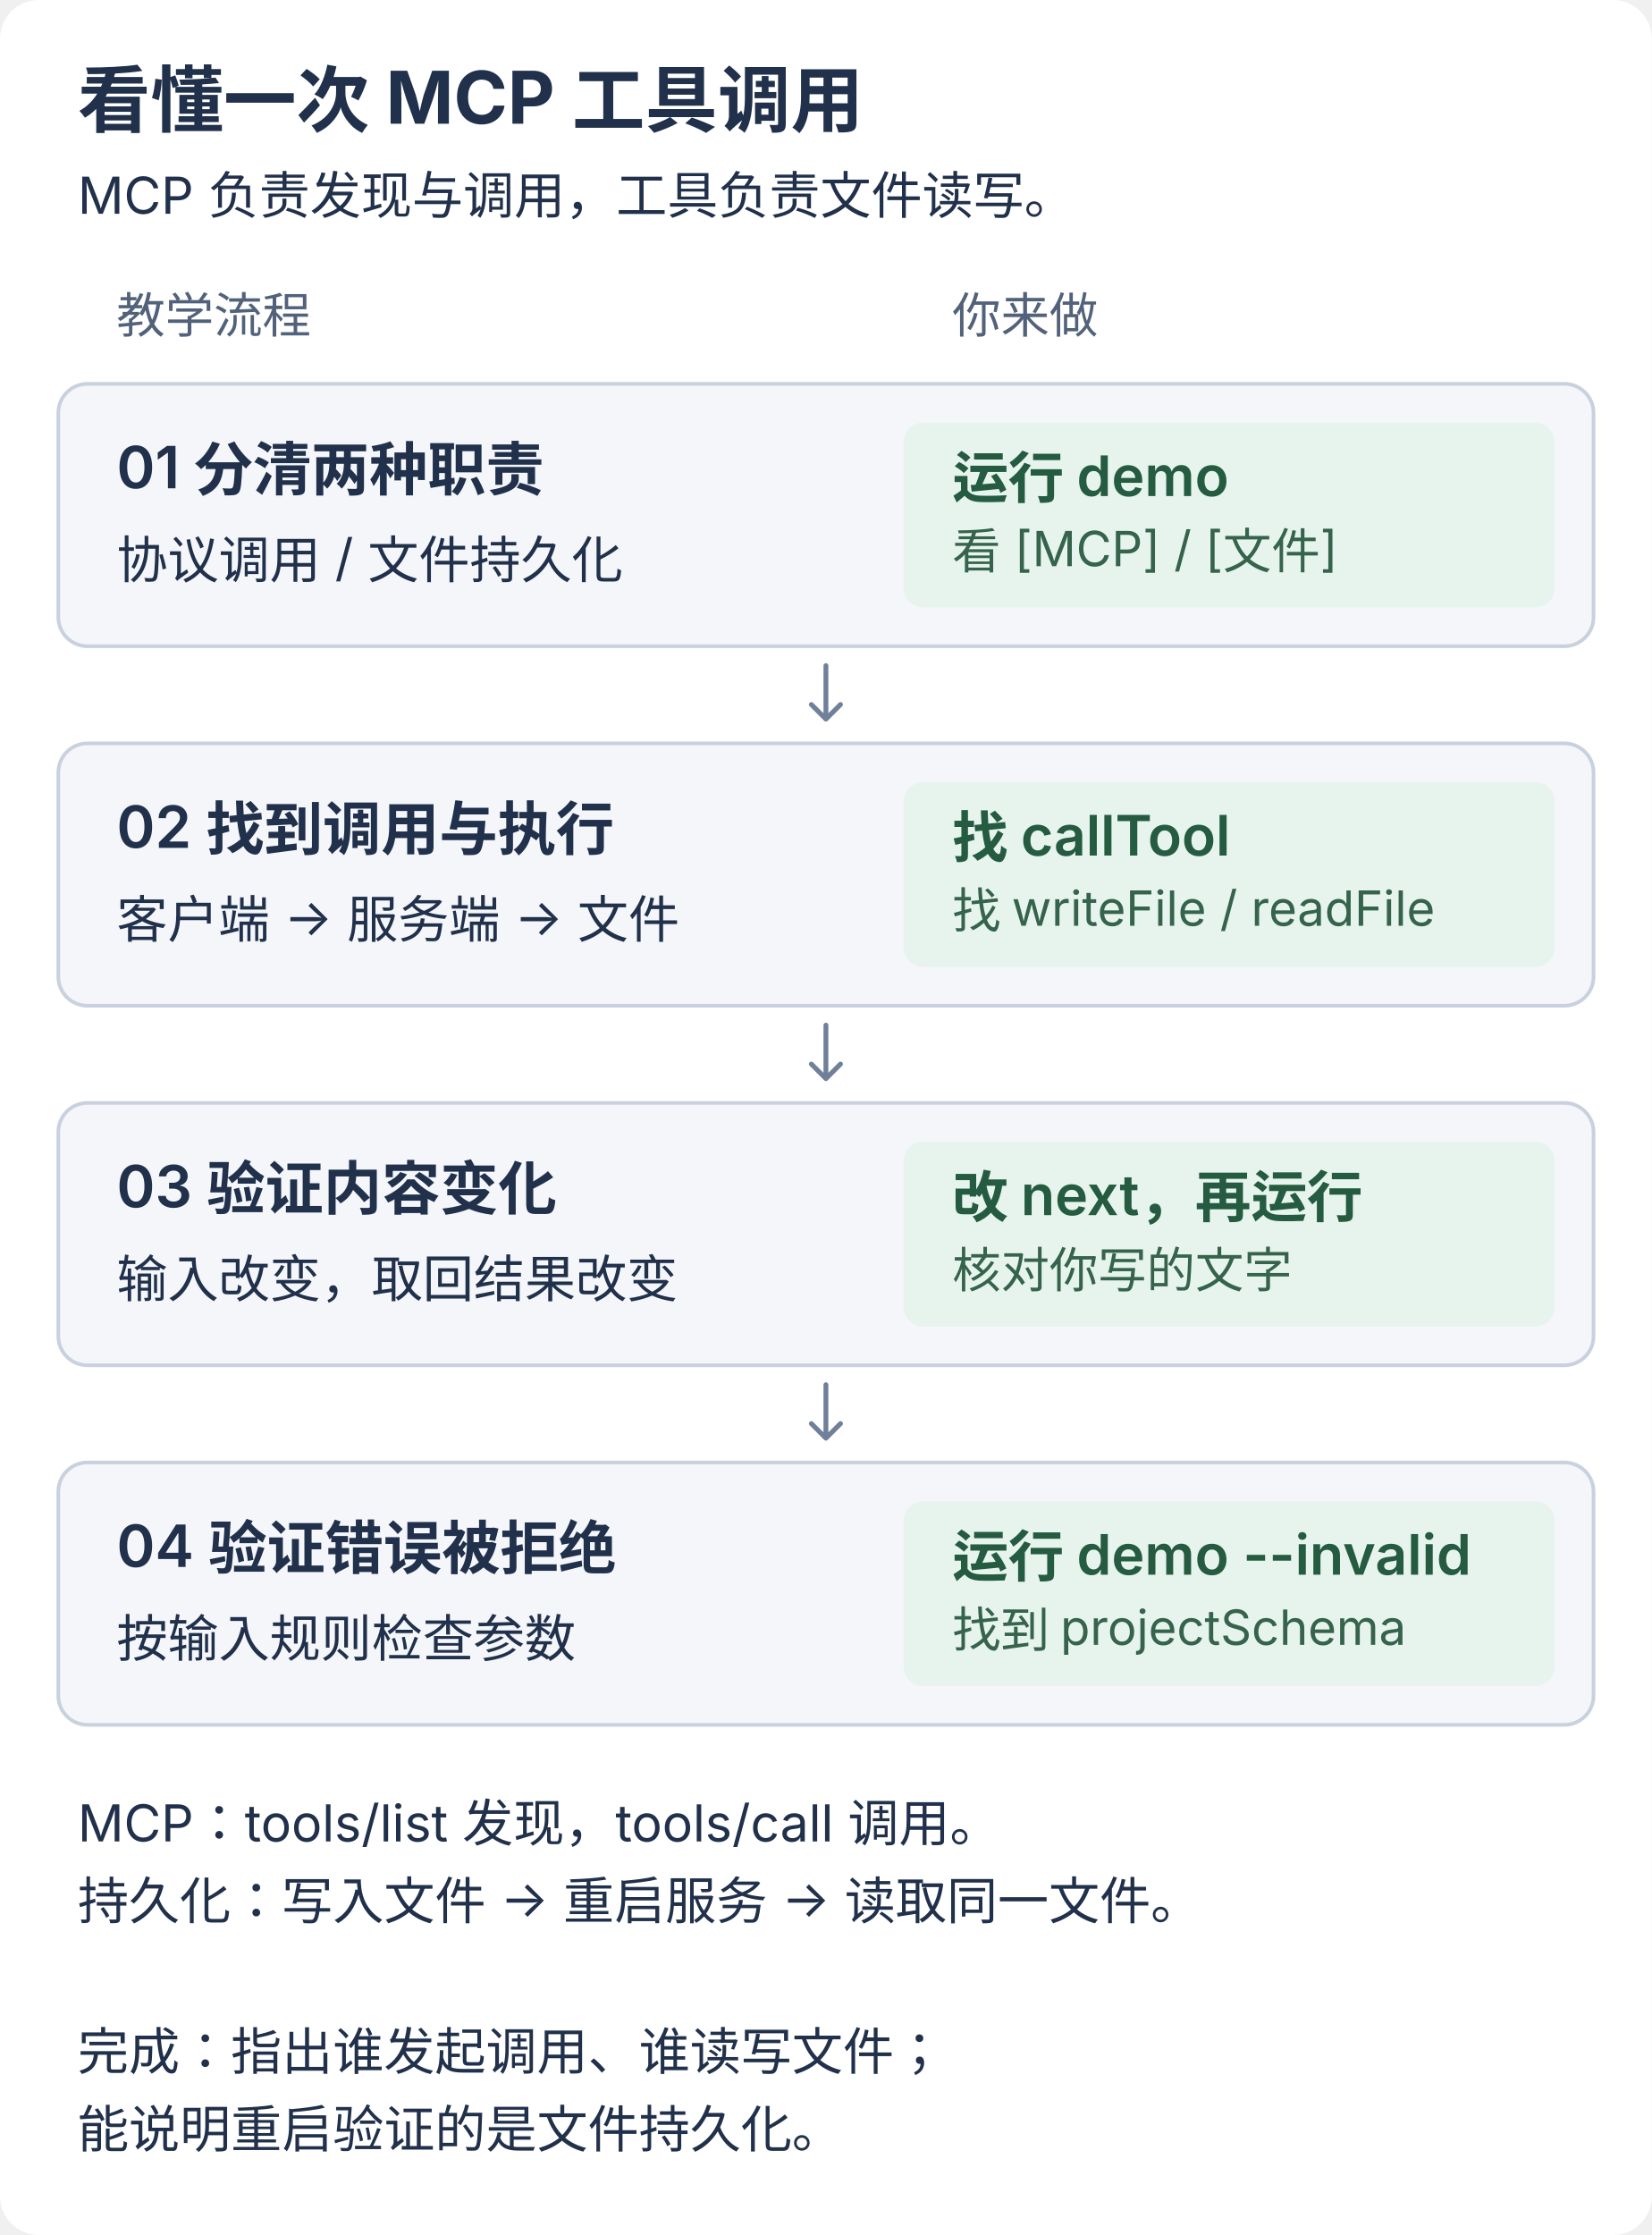
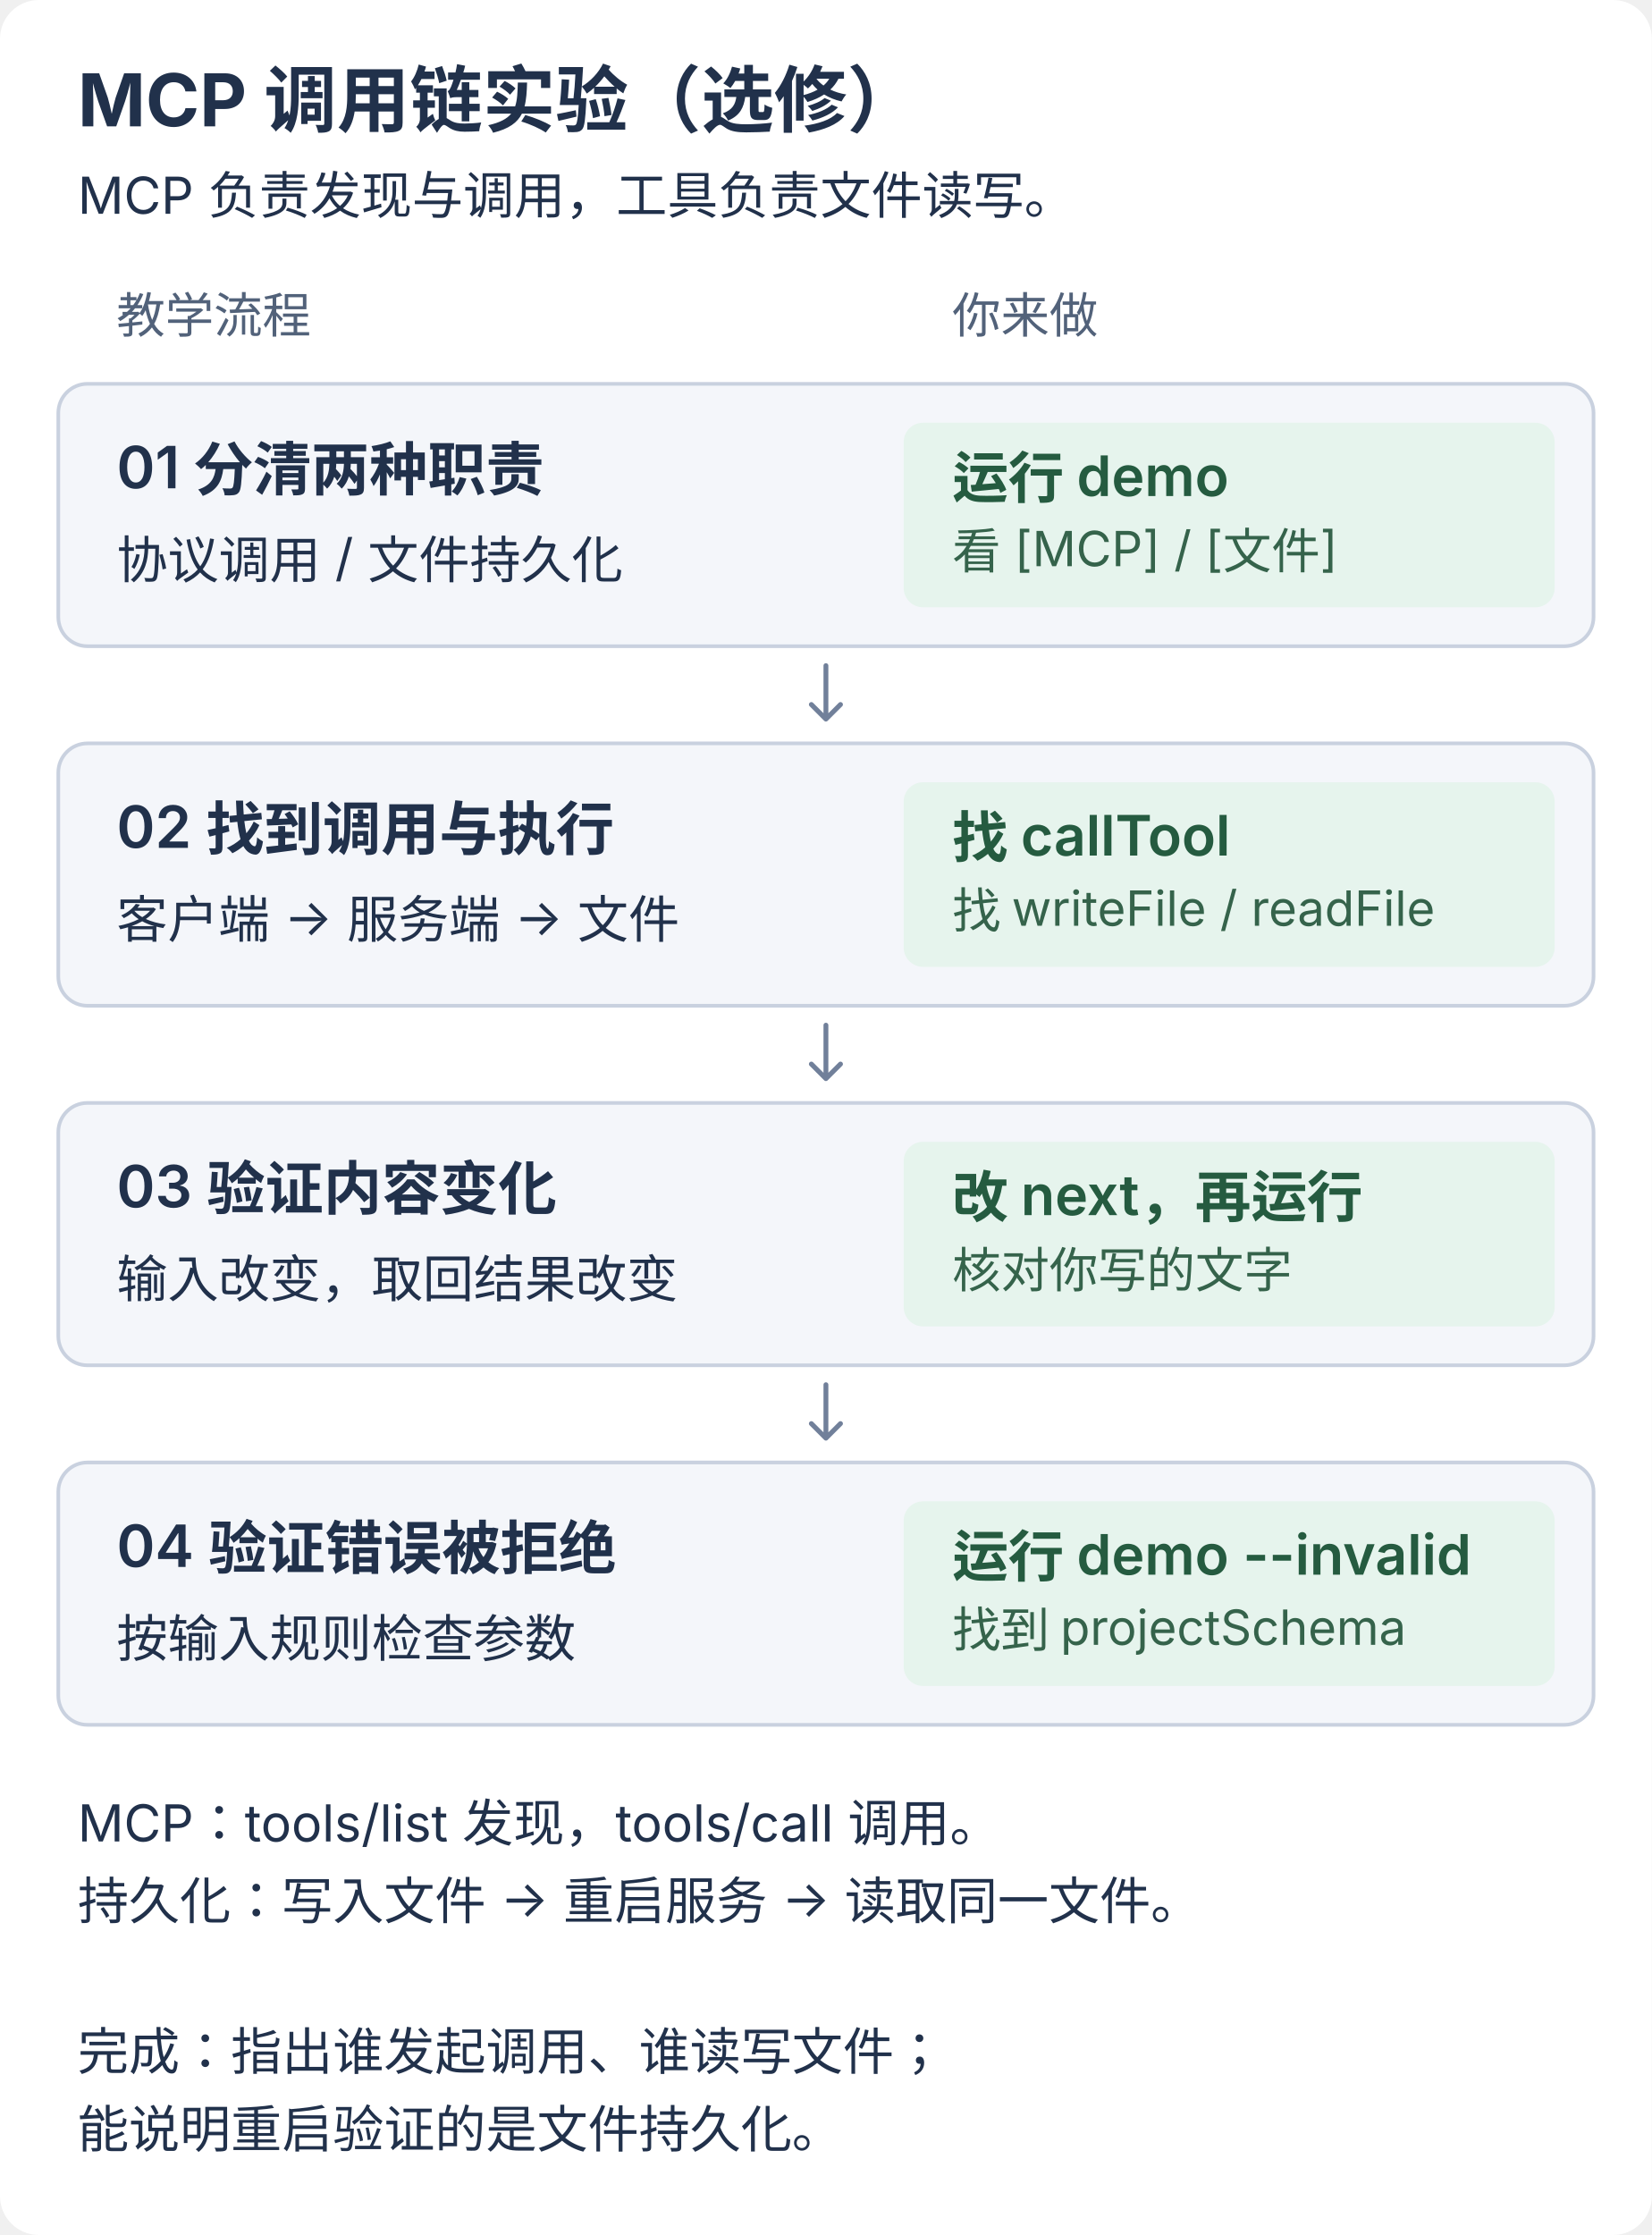
<svg xmlns="http://www.w3.org/2000/svg" width="680" height="920" viewBox="0 0 680 920" role="img" aria-labelledby="title desc">
  <style>
    .canvas { fill: #ffffff; }
    .step { fill: #f4f6fa; stroke: #c9d1df; stroke-width: 1.5; }
    .action { fill: #e6f4ed; }
    text { font-family: -apple-system, BlinkMacSystemFont, 'PingFang SC', 'Microsoft YaHei', sans-serif; fill: #21314b; }
    .title { font-size: 30px; font-weight: 650; }
    .label { font-size: 20px; fill: #52627a; }
    .heading { font-size: 24px; font-weight: 600; }
    .body { font-size: 21px; }
    .action-title { font-size: 23px; font-weight: 600; fill: #255b40; }
    .action-note { font-size: 20px; fill: #35634b; }
    .arrow { fill: none; stroke: #71809a; stroke-width: 2; stroke-linecap: round; stroke-linejoin: round; }
  </style>
  <rect class="canvas" width="680" height="920" rx="16" />
-   <text class="title" x="32" y="52">看懂一次 MCP 工具调用</text>
+   <text class="title" x="32" y="52">MCP 调用链实验（选修）</text>
  <text class="body" x="32" y="88">MCP 负责发现与调用，工具负责文件读写。</text>
  <text class="label" x="48" y="137">教学流程</text>
  <text class="label" x="392" y="137">你来做</text>
  <rect class="step" x="24" y="158" width="632" height="108" rx="12" />
  <text class="heading" x="48" y="201">01  分清两种职责</text>
  <text class="body" x="48" y="238">协议调用 / 文件持久化</text>
  <rect class="action" x="372" y="174" width="268" height="76" rx="8" />
  <text class="action-title" x="392" y="205">运行 demo</text>
  <text class="action-note" x="392" y="234">看 [MCP] / [文件]</text>
  <path class="arrow" d="M340 274 V296 M334 290 L340 296 L346 290" />
  <rect class="step" x="24" y="306" width="632" height="108" rx="12" />
  <text class="heading" x="48" y="349">02  找到调用与执行</text>
  <text class="body" x="48" y="386">客户端 → 服务端 → 文件</text>
  <rect class="action" x="372" y="322" width="268" height="76" rx="8" />
  <text class="action-title" x="392" y="353">找 callTool</text>
  <text class="action-note" x="392" y="382">找 writeFile / readFile</text>
  <path class="arrow" d="M340 422 V444 M334 438 L340 444 L346 438" />
  <rect class="step" x="24" y="454" width="632" height="108" rx="12" />
  <text class="heading" x="48" y="497">03  验证内容变化</text>
  <text class="body" x="48" y="534">输入改变，取回结果改变</text>
  <rect class="action" x="372" y="470" width="268" height="76" rx="8" />
  <text class="action-title" x="392" y="501">改 next，再运行</text>
  <text class="action-note" x="392" y="530">核对你写的文字</text>
  <path class="arrow" d="M340 570 V592 M334 586 L340 592 L346 586" />
  <rect class="step" x="24" y="602" width="632" height="108" rx="12" />
  <text class="heading" x="48" y="645">04  验证错误被拒绝</text>
  <text class="body" x="48" y="682">按输入规则检查参数</text>
  <rect class="action" x="372" y="618" width="268" height="76" rx="8" />
  <text class="action-title" x="392" y="649">运行 demo --invalid</text>
  <text class="action-note" x="392" y="678">找到 projectSchema</text>
  <text class="body" x="32" y="758">MCP：tools/list 发现，tools/call 调用。</text>
  <text class="body" x="32" y="790">持久化：写入文件 → 重启服务 → 读取同一文件。</text>
  <text class="body" x="32" y="852">完成：指出谁发起调用、谁读写文件；</text>
  <text class="body" x="32" y="884">能说明重启验证的是文件持久化。</text>
</svg>
